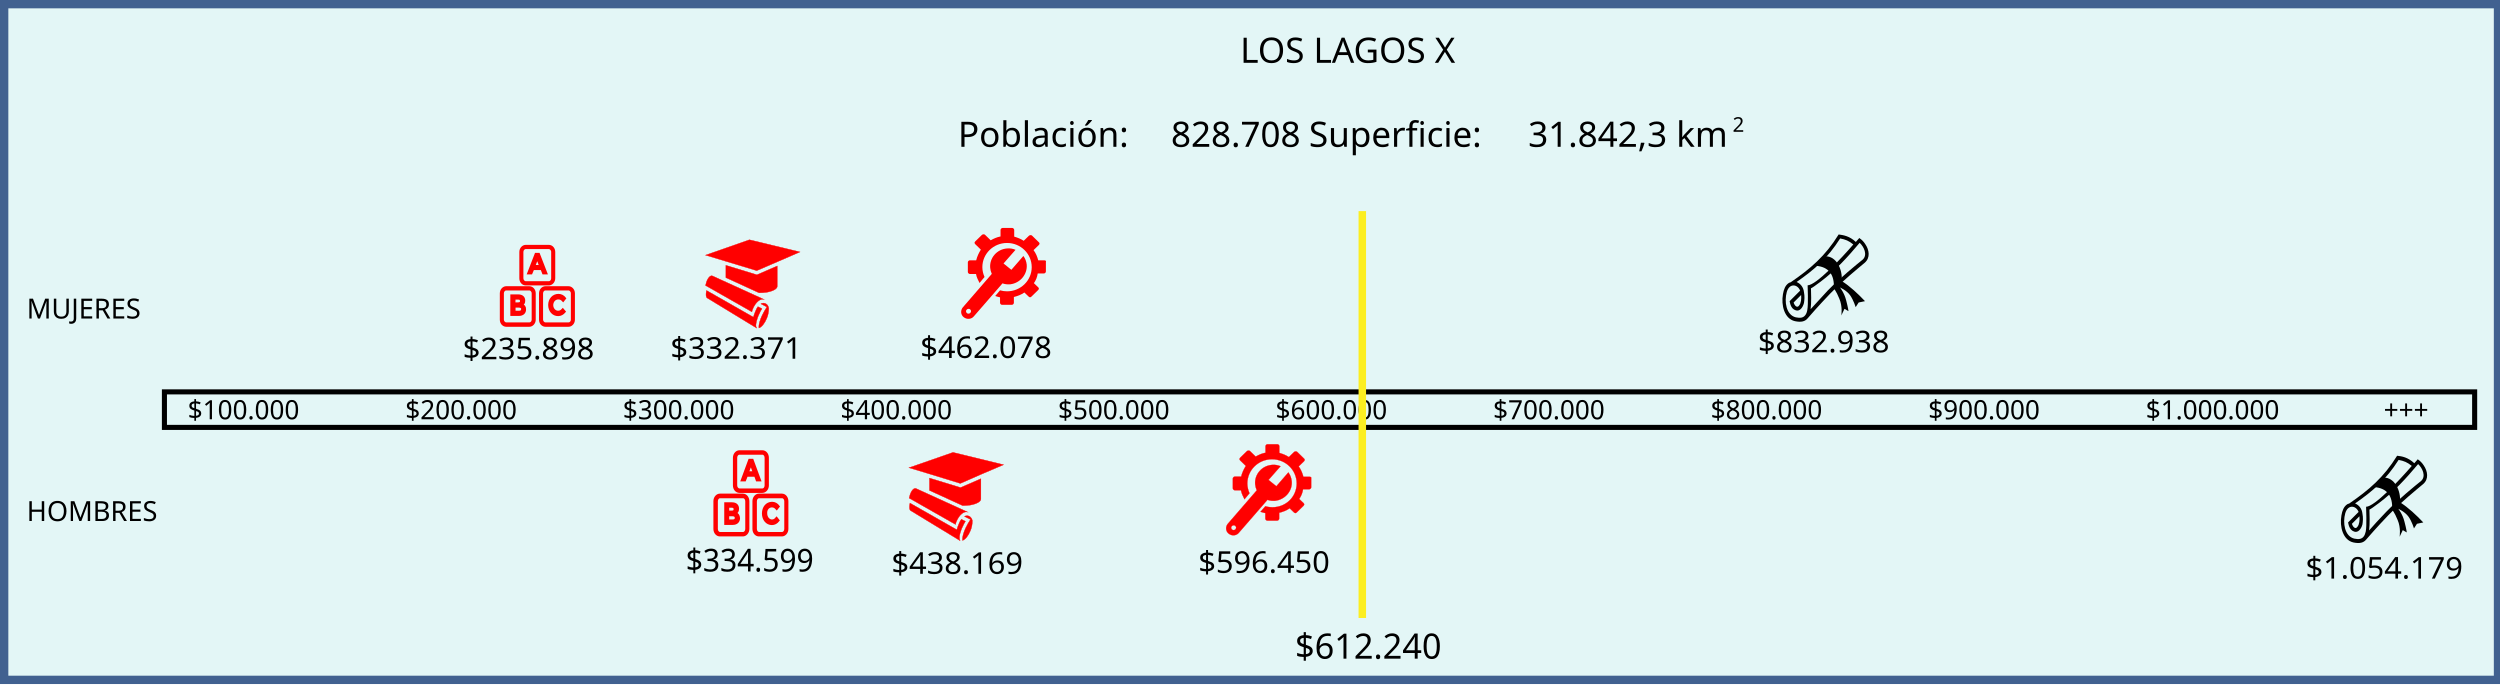
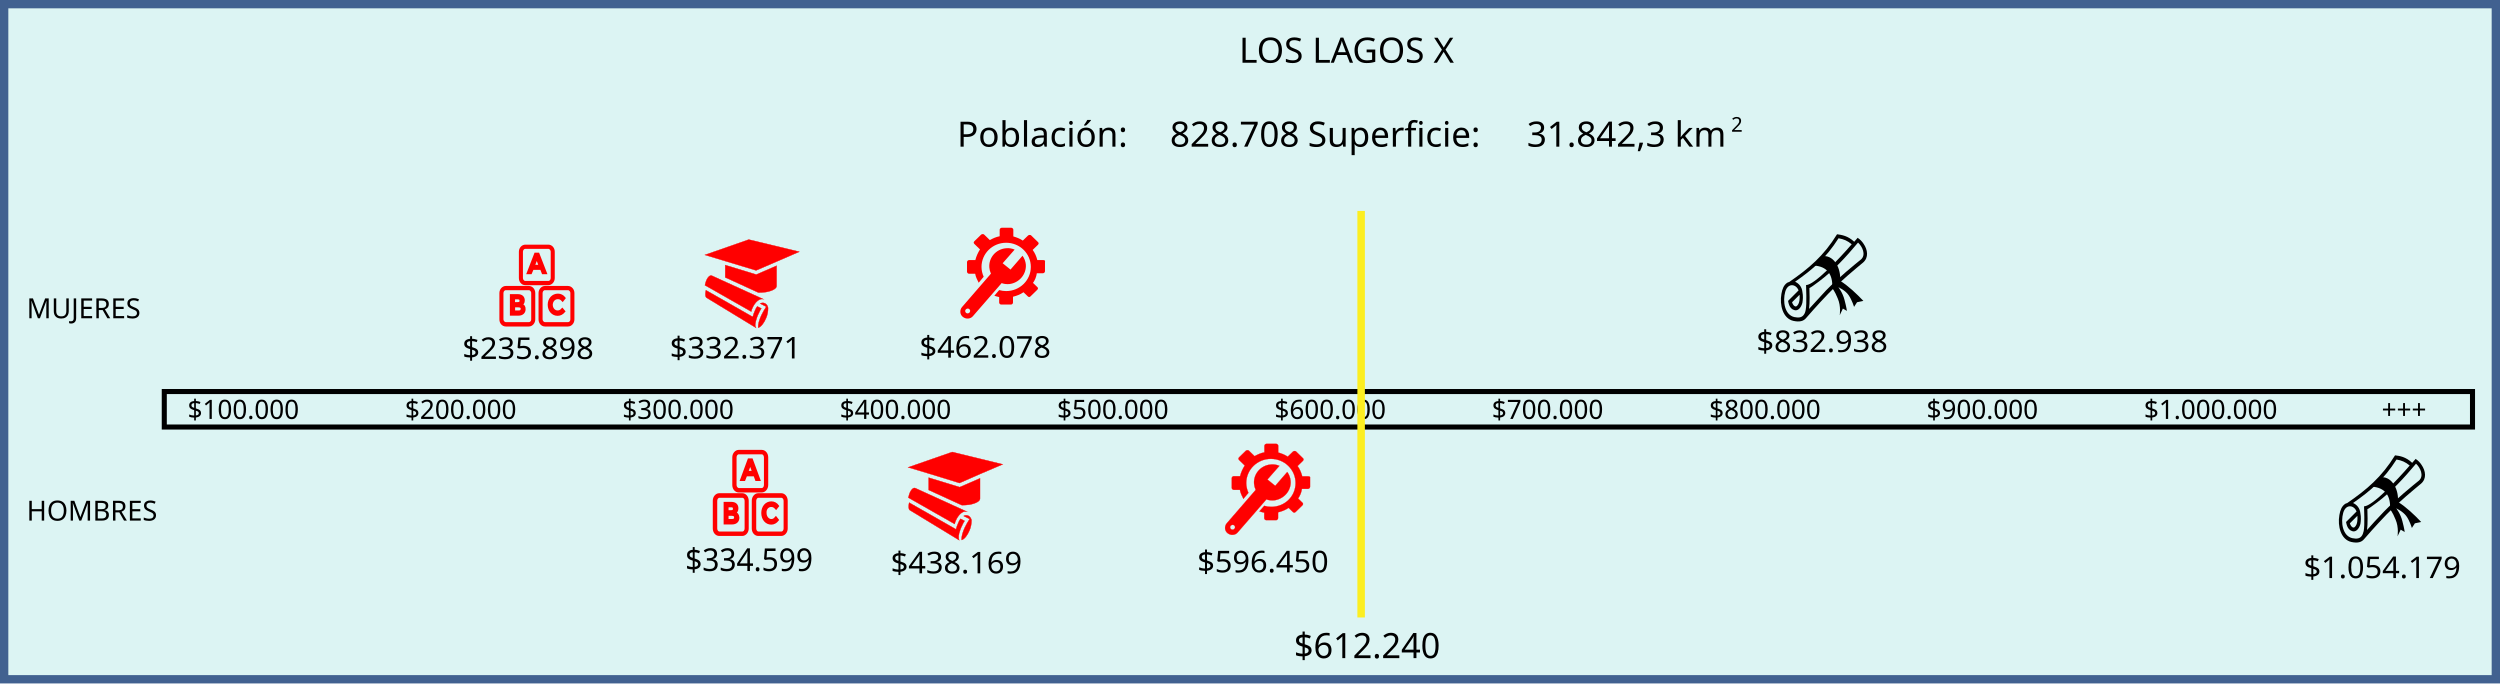
- <svg xmlns="http://www.w3.org/2000/svg" version="1.1" id="Capa_1" x="0px" y="0px" viewBox="0 0 1499.2 410.2" style="enable-background:new 0 0 1499.2 410.2;" xml:space="preserve">
+ <svg xmlns="http://www.w3.org/2000/svg" version="1.1" id="Capa_1" x="0px" y="0px" viewBox="0 0 1500.5 410.2" style="enable-background:new 0 0 1500.5 410.2;" xml:space="preserve">
  <style type="text/css">
- 	.st0{fill:#DCF4F3;fill-opacity:0.8;stroke:#416190;stroke-width:5;stroke-miterlimit:5.83;}
+ 	.st0{fill:#DCF4F3;stroke:#416190;stroke-width:5;stroke-miterlimit:5.83;}
	.st1{fill:none;stroke:#000000;stroke-width:3.04;stroke-miterlimit:10;}
	.st2{fill:none;}
	.st3{font-family:'Optima-Bold';}
	.st4{font-size:16px;}
	.st5{letter-spacing:27.6;}
	.st6{letter-spacing:9.2;}
	.st7{fill:#FF0000;}
	.st8{font-size:21px;}
	.st9{font-family:'Verdana-Bold';}
	.st10{font-family:'Optima-Regular';}
	.st11{font-size:12.243px;}
	.st12{fill:#FCEE21;}
	.st13{font-size:16.651px;}
	.st14{fill:#FF0000;stroke:#FF0000;stroke-width:1.366;stroke-miterlimit:10;}
	.st15{font-size:18.927px;}
	.st16{fill:#FF0000;stroke:#FF0000;stroke-width:1.334;stroke-miterlimit:10;}
	.st17{font-size:18px;}
	.st18{fill:#FF0000;stroke:#FF0000;stroke-width:0.217;stroke-miterlimit:10;}
	.st19{fill:#FF0000;stroke:#FF0000;stroke-width:0.141;stroke-miterlimit:10;}
	.st20{fill-rule:evenodd;clip-rule:evenodd;}
</style>
  <rect x="2.5" y="2.5" class="st0" width="1495.5" height="405.2" />
  <rect x="98.6" y="235" class="st1" width="1385.4" height="21.3" />
  <rect x="112.5" y="239.4" class="st2" width="1371.8" height="36.8" />
  <text transform="matrix(0.9794 0 0 1 112.5791 251.4374)" class="st3 st4">$100.000</text>
  <text transform="matrix(0.9794 0 0 1 177.9234 251.4374)" class="st3 st4 st5"> </text>
  <text transform="matrix(0.9794 0 0 1 210.4302 251.4374)" class="st3 st4 st5"> </text>
  <text transform="matrix(0.9794 0 0 1 243.0445 251.4374)" class="st3 st4">$200.000</text>
  <text transform="matrix(0.9794 0 0 1 308.3897 251.4374)" class="st3 st4 st5"> </text>
  <text transform="matrix(0.9794 0 0 1 340.8965 251.4374)" class="st3 st4 st5"> </text>
  <text transform="matrix(0.9794 0 0 1 373.5108 251.4374)" class="st3 st4">$300.000</text>
  <text transform="matrix(0.9794 0 0 1 438.8565 251.4374)" class="st3 st4 st5"> </text>
  <text transform="matrix(0.9794 0 0 1 471.3623 251.4374)" class="st3 st4 st5"> </text>
  <text transform="matrix(0.9794 0 0 1 503.9766 251.4374)" class="st3 st4">$400.000</text>
  <text transform="matrix(0.9794 0 0 1 569.3223 251.4374)" class="st3 st4 st5"> </text>
  <text transform="matrix(0.9794 0 0 1 601.8281 251.4374)" class="st3 st4 st5"> </text>
  <text transform="matrix(0.9794 0 0 1 634.4521 251.4374)" class="st3 st4">$500.000</text>
  <text transform="matrix(0.9794 0 0 1 699.7979 251.4374)" class="st3 st4 st5"> </text>
  <text transform="matrix(0.9794 0 0 1 732.2939 251.4374)" class="st3 st4 st5"> </text>
  <text transform="matrix(0.9794 0 0 1 764.918 251.4374)" class="st3 st4">$600.000</text>
  <text transform="matrix(0.9794 0 0 1 830.2637 251.4374)" class="st3 st4 st5"> </text>
  <text transform="matrix(0.9794 0 0 1 862.7695 251.4374)" class="st3 st4 st5"> </text>
  <text transform="matrix(0.9794 0 0 1 895.3838 251.4374)" class="st3 st4">$700.000</text>
  <text transform="matrix(0.9794 0 0 1 960.7295 251.4374)" class="st3 st4 st5"> </text>
  <text transform="matrix(0.9794 0 0 1 993.2354 251.4374)" class="st3 st4 st5"> </text>
  <text transform="matrix(0.9794 0 0 1 1025.85 251.4374)" class="st3 st4">$800.000</text>
  <text transform="matrix(0.9794 0 0 1 1091.195 251.4374)" class="st3 st4 st5"> </text>
  <text transform="matrix(0.9794 0 0 1 1123.701 251.4374)" class="st3 st4 st5"> </text>
  <text transform="matrix(0.9794 0 0 1 1156.315 251.4374)" class="st3 st4">$900.000</text>
  <text transform="matrix(0.9794 0 0 1 1221.661 251.4374)" class="st3 st4 st5"> </text>
  <text transform="matrix(0.9794 0 0 1 1254.167 251.4374)" class="st3 st4 st5"> </text>
  <text transform="matrix(0.9794 0 0 1 1286.781 251.4374)" class="st3 st4">$1.000.000 </text>
  <text transform="matrix(0.9794 0 0 1 1369.551 251.4374)" class="st3 st4 st6"> </text>
  <text transform="matrix(0.9794 0 0 1 1384.633 251.4374)" class="st3 st4 st5"> </text>
  <text transform="matrix(0.9794 0 0 1 1417.247 251.4374)" class="st3 st4">   +++</text>
  <path class="st7" d="M626.3,156.1h-3.7c-0.6-2.3-1.4-4.2-2.8-6.1l3.2-3.1c0.2-0.2,0.4-0.6,0.4-0.8c0-0.4-0.2-0.6-0.4-0.8l-4.1-4  c-0.4-0.4-1.2-0.4-1.8,0l-3.2,3.1c-1.8-1.2-3.7-1.9-5.7-2.5v-4c0-0.6-0.6-1.2-1.2-1.2h-5.8c-0.6,0-1.2,0.6-1.2,1.2v3.9  c-2.2,0.4-4.1,1.3-5.9,2.3l-3.4-3.3c-0.4-0.4-1.2-0.4-1.8,0l-4.1,4c-0.2,0.2-0.4,0.6-0.4,0.8s0.2,0.6,0.4,0.8l3.4,3.3  c-1.2,1.9-2.2,4-2.8,6.4h-3.8c-0.6,0-1.2,0.6-1.2,1.2v5.8c0,0.6,0.6,1.2,1.2,1.2h3.7c0.3,2,1.3,3.7,2.1,5.4l3-3.6  c-0.8-1.8-1.3-3.8-1.3-5.9c0-8,6.6-14.5,14.8-14.5s14.8,6.5,14.8,14.5s-6.6,14.5-14.8,14.5c-1.4,0-2.9-0.2-4.2-0.6l-2.9,3.4  c0.9,0.3,1.9,0.6,2.9,0.8v3.3c0,0.6,0.6,1.2,1.2,1.2h5.9c0.6,0,1.2-0.6,1.2-1.2v-3.5c2.3-0.6,4.3-1.3,6.3-2.7l2.6,2.5  c0.2,0.2,0.6,0.4,0.8,0.4s0.6-0.2,0.8-0.4l4.1-4c0.2-0.2,0.4-0.6,0.4-0.8c0-0.4-0.2-0.6-0.4-0.8l-2.6-2.5c1.2-1.7,2-3.6,2.3-5.8h3.7  c0.6,0,1.2-0.6,1.2-1.2V157C627.5,156.7,627.1,156.1,626.3,156.1z" />
  <path class="st7" d="M615.7,158.7c-0.2-1.8-0.8-3.6-2-5.2l-7.2,8.3l-4.7-3.8l7.2-8.2c-1.7-0.7-3.4-1-5.2-0.8  c-6,0.5-10.5,5.7-10,11.6c0.1,1.2,0.4,2.4,0.9,3.5l0.1,0.1l-17.4,20.1c-0.7,0.8-1.1,2-1,3.1s0.6,2.1,1.5,2.8s2,1.1,3.2,1  c1.1-0.1,2.2-0.6,2.9-1.5l17.2-19.8l0.2,0.1c1.4,0.5,2.9,0.6,4.4,0.5C611.7,169.8,616.2,164.6,615.7,158.7z M580.9,188.1  c-0.9,0.1-1.5-0.6-1.6-1.3c-0.1-0.8,0.6-1.5,1.4-1.6c0.9-0.1,1.5,0.6,1.6,1.3C582.3,187.3,581.8,188,580.9,188.1z" />
  <rect x="776.6" y="379.2" class="st2" width="92" height="32.3" />
  <text transform="matrix(0.9794 0 0 1 776.5967 395.0038)" class="st3 st8">$612.240</text>
  <rect x="589.6" y="21.9" class="st2" width="439.9" height="108.7" />
  <text transform="matrix(1 0 0 1 743.7232 37.6472)" class="st9 st8">LOS LAGOS X</text>
  <text transform="matrix(1 0 0 1 574.481 88.0471)" class="st9 st8">Población: </text>
  <text transform="matrix(1 0 0 1 702.2114 88.0471)" class="st10 st8">828.708 </text>
  <text transform="matrix(1 0 0 1 784.9419 88.0471)" class="st9 st8">Superficie: </text>
  <text transform="matrix(1 0 0 1 916.4287 88.0471)" class="st10 st8">31.842,3 km</text>
  <text transform="matrix(1 0 0 1 1038.989 79.0545)" class="st10 st11">2</text>
  <rect x="814.7" y="126.6" class="st12" width="4.5" height="244" />
  <rect x="16" y="179.1" class="st2" width="105.4" height="23.7" />
  <text transform="matrix(0.9794 0 0 1 16.0293 191.0087)" class="st9 st13">MUJERES</text>
  <rect x="16" y="300.5" class="st2" width="96.2" height="26" />
  <text transform="matrix(0.9794 0 0 1 16.0293 312.453)" class="st9 st13">HOMBRES</text>
  <rect x="215.1" y="63.3" class="st2" width="80.5" height="23.3" />
  <g>
    <g>
      <path class="st14" d="M445.5,296.7h-13.8c-1.7,0-3.2,1.7-3.2,3.8v16.7c0,2.1,1.4,3.8,3.2,3.8h13.8c1.7,0,3.2-1.7,3.2-3.8v-16.6    C448.7,298.4,447.3,296.7,445.5,296.7z M447.6,317.2c0,1.4-0.9,2.5-2,2.5h-13.8c-1.1,0-2-1.1-2-2.5v-16.6c0-1.4,0.9-2.5,2-2.5    h13.8c1.1,0,2,1.1,2,2.5V317.2L447.6,317.2z" />
      <path class="st14" d="M441,307.7c1-0.5,1.5-1.2,1.5-2.6c0-1.8-1-3.2-3.6-3.2H435v12.2h4.4c2.6,0,3.7-1.6,3.7-3.4    C443,309.1,442.2,308.1,441,307.7z M436.6,303.8h2.2c1.1,0,1.8,0.3,1.8,1.6c0,1-0.6,1.5-1.8,1.5h-2.2V303.8L436.6,303.8z     M439.3,312.2h-2.7v-3.3h2.5c1.4,0,2.2,0.5,2.2,1.6C441.3,311.8,440.5,312.2,439.3,312.2z" />
      <path class="st14" d="M457.2,294.9c1.7,0,3.2-1.7,3.2-3.8v-16.6c0-2.1-1.4-3.8-3.2-3.8h-13.8c-1.7,0-3.2,1.7-3.2,3.8v16.6    c0,2.1,1.4,3.8,3.2,3.8H457.2L457.2,294.9z M441.4,291.1v-16.6c0-1.4,0.9-2.5,2-2.5h13.8c1.1,0,2,1.1,2,2.5v16.6    c0,1.4-0.9,2.5-2,2.5h-13.8C442.3,293.5,441.4,292.4,441.4,291.1z" />
      <path class="st14" d="M447.8,285.2h5.1l1,2.8h1.8l-4.5-12.2h-1.8l-4.5,12.2h1.8L447.8,285.2z M450.3,278.3l1.8,5h-3.7L450.3,278.3    z" />
      <path class="st14" d="M468.9,296.7h-13.8c-1.7,0-3.2,1.7-3.2,3.8v16.7c0,2.1,1.4,3.8,3.2,3.8h13.8c1.7,0,3.2-1.7,3.2-3.8v-16.6    C472.1,298.4,470.7,296.7,468.9,296.7z M471,317.2c0,1.4-0.9,2.5-2,2.5h-13.8c-1.1,0-2-1.1-2-2.5v-16.6c0-1.4,0.9-2.5,2-2.5H469    c1.1,0,2,1.1,2,2.5V317.2L471,317.2z" />
      <path class="st14" d="M462.9,303.6c1.2,0,2,0.5,2.9,1.5l1.1-1.4c-1-1.4-2.4-2.1-3.9-2.1c-3.2,0-5.4,2.7-5.4,6.3    c0,3.7,2.3,6.3,5.3,6.3c1.5,0,2.8-0.7,3.9-2.1l-1.1-1.4c-1,1.2-1.8,1.5-2.8,1.5c-1.8,0-3.5-1.8-3.5-4.3    C459.2,305.3,460.9,303.6,462.9,303.6z" />
    </g>
    <rect x="411.2" y="328.5" class="st2" width="84.1" height="25.4" />
    <text transform="matrix(0.9484 0 0 1 411.252 342.7021)" class="st3 st15">$334.599</text>
  </g>
  <g>
    <g>
      <path class="st16" d="M317.4,172.3h-13.8c-1.7,0-3.2,1.6-3.2,3.6v15.8c0,2,1.4,3.6,3.2,3.6h13.8c1.7,0,3.2-1.6,3.2-3.6v-15.8    C320.6,173.9,319.2,172.3,317.4,172.3z M319.5,191.7c0,1.3-0.9,2.3-2.1,2.3h-13.8c-1.1,0-2.1-1.1-2.1-2.3v-15.8    c0-1.3,0.9-2.4,2.1-2.4h13.8c1.1,0,2.1,1.1,2.1,2.4V191.7L319.5,191.7z" />
      <path class="st16" d="M312.8,182.8c1-0.5,1.5-1.1,1.5-2.5c0-1.7-1-3.1-3.6-3.1h-4v11.6h4.4c2.6,0,3.7-1.5,3.7-3.2    C314.9,184.1,314.1,183.1,312.8,182.8z M308.5,179h2.2c1.1,0,1.8,0.3,1.8,1.6c0,1-0.6,1.4-1.9,1.4h-2.2L308.5,179L308.5,179z     M311.2,187h-2.7v-3.2h2.5c1.4,0,2.2,0.5,2.2,1.5C313.1,186.7,312.4,187,311.2,187z" />
      <path class="st16" d="M329.1,170.5c1.7,0,3.2-1.6,3.2-3.6v-15.8c0-2-1.4-3.6-3.2-3.6h-13.8c-1.7,0-3.2,1.6-3.2,3.6v15.8    c0,2,1.4,3.6,3.2,3.6H329.1L329.1,170.5z M313.2,166.9v-15.8c0-1.3,0.9-2.4,2.1-2.4h13.8c1.1,0,2.1,1.1,2.1,2.4v15.8    c0,1.3-0.9,2.4-2.1,2.4h-13.8C314.2,169.3,313.2,168.2,313.2,166.9z" />
      <path class="st16" d="M319.7,161.3h5.1l1,2.6h1.8l-4.5-11.6h-1.8l-4.5,11.6h1.8L319.7,161.3z M322.2,154.8l1.8,4.8h-3.7    L322.2,154.8z" />
      <path class="st16" d="M340.9,172.3h-13.8c-1.7,0-3.2,1.6-3.2,3.6v15.8c0,2,1.4,3.6,3.2,3.6h13.8c1.7,0,3.2-1.6,3.2-3.6v-15.8    C344.1,173.9,342.6,172.3,340.9,172.3z M343,191.7c0,1.3-0.9,2.3-2.1,2.3h-13.8c-1.1,0-2.1-1.1-2.1-2.3v-15.8    c0-1.3,0.9-2.4,2.1-2.4h13.8c1.1,0,2.1,1.1,2.1,2.4V191.7L343,191.7z" />
      <path class="st16" d="M334.8,178.9c1.2,0,2,0.4,2.9,1.4l1.1-1.4c-1-1.3-2.4-2-3.9-2c-3.2,0-5.5,2.6-5.5,6c0,3.5,2.3,6,5.3,6    c1.5,0,2.8-0.7,3.9-2l-1.1-1.3c-1,1.1-1.8,1.4-2.9,1.4c-1.8,0-3.5-1.7-3.5-4.1C331.2,180.5,332.8,178.9,334.8,178.9z" />
    </g>
    <rect x="277.5" y="201.9" class="st2" width="93.1" height="18.8" />
    <text transform="matrix(1.0255 0 0 1 277.5 215.4482)" class="st3 st17">$235.898</text>
  </g>
  <g>
    <path class="st18" d="M581.6,309.8c-0.6-0.4-1.3-0.6-2.1-0.5c-0.4,0-0.8,0.2-1.1,0.4l3.6,1.8c-1.1,1.6-2,3.3-2.9,5.1   c-0.6,1.2-1.1,2.6-1.5,4c-0.3,1.1-0.5,2.3-0.4,3.5c1.7-0.5,3.5-2.9,4.7-5.8c0.8-1.8,1.2-3.9,1.2-6.1   C582.9,311.2,582.3,310.3,581.6,309.8z" />
    <path class="st18" d="M557.4,286.7v7.4l19.9,9.1l0,0c1.5,0,3-0.1,4.5-0.3c3.9-0.7,6.4-2.1,6.4-3.6v-12.2l-12.2,5.3L557.4,286.7z" />
    <polygon class="st18" points="571.5,271.3 545.1,280.5 557.4,284.2 575.9,289.9 588.2,284.5 601.8,278.7  " />
    <path class="st18" d="M575.4,321.5c0-0.2,0-0.3,0.1-0.5s0.1-0.4,0.1-0.6v-0.1c0.5-1.7,1-3.3,1.8-4.8c0.4-1,0.9-1.9,1.5-2.8v-0.1   l-2.4-1.2c-0.6,0.8-1,1.6-1.4,2.6c-0.5,1.2-1,2.4-1.3,3.7l-28.1-16l-0.2,1c-0.2,1.5-0.2,3,0.6,3.5l29.6,18   C575.4,323.6,575.3,322.7,575.4,321.5z" />
    <path class="st18" d="M573.5,312.8c1.7-4.1,4.6-6.5,6.9-5.7h-0.1L549.4,293c-1.2-0.6-2.8,1-3.7,3.8c-0.2,0.6-0.4,1.3-0.5,1.9   l27.8,15.8C573.1,313.9,573.3,313.3,573.5,312.8z" />
    <rect x="534.5" y="330.6" class="st2" width="100" height="21" />
    <text transform="matrix(1.0255 0 0 1 534.5908 344.1122)" class="st3 st17">$438.169</text>
  </g>
  <rect x="551.8" y="201.1" class="st2" width="103.7" height="22.3" />
  <text transform="matrix(1.0255 0 0 1 551.8779 214.6659)" class="st3 st17">$462.078</text>
  <g>
    <path class="st19" d="M785.3,285.9h-3.7c-0.6-2.3-1.4-4.2-2.8-6.2l3.2-3.1c0.2-0.2,0.4-0.6,0.4-0.8c0-0.4-0.2-0.6-0.4-0.8l-4.1-4   c-0.4-0.4-1.2-0.4-1.8,0l-3.2,3.1c-1.8-1.2-3.7-1.9-5.7-2.5v-4c0-0.6-0.6-1.2-1.2-1.2h-5.9c-0.6,0-1.2,0.6-1.2,1.2v3.9   c-2.2,0.4-4.1,1.3-5.9,2.3l-3.4-3.3c-0.4-0.4-1.2-0.4-1.8,0l-4.1,4c-0.2,0.2-0.4,0.6-0.4,0.8c0,0.2,0.2,0.6,0.4,0.8l3.4,3.3   c-1.2,1.9-2.2,4-2.8,6.4h-3.8c-0.6,0-1.2,0.6-1.2,1.2v5.8c0,0.6,0.6,1.2,1.2,1.2h3.7c0.3,2,1.3,3.7,2.1,5.4l3-3.6   c-0.8-1.8-1.3-3.8-1.3-5.9c0-8,6.6-14.5,14.8-14.5s14.8,6.5,14.8,14.5s-6.4,14.3-14.6,14.3c-1.4,0-2.9-0.2-4.2-0.6l-2.9,3.3   c0.9,0.3,1.9,0.6,2.9,0.8v3.3c0,0.6,0.6,1.2,1.2,1.2h5.9c0.6,0,1.2-0.6,1.2-1.2v-3.5c2.3-0.6,4.3-1.3,6.3-2.7l2.6,2.5   c0.2,0.2,0.6,0.4,0.8,0.4s0.6-0.2,0.8-0.4l4.1-4c0.2-0.2,0.4-0.6,0.4-0.8c0-0.4-0.2-0.6-0.4-0.8l-2.6-2.5c1.2-1.7,2-3.6,2.3-5.8   h3.7c0.6,0,1.2-0.6,1.2-1.2v-5.8C786.5,286.5,786.1,285.9,785.3,285.9z" />
    <path class="st19" d="M774.6,288.5c-0.2-1.8-0.8-3.6-2-5.2l-7.2,8.3l-4.7-3.8l7.2-8.2c-1.7-0.7-3.4-1-5.2-0.8   c-6,0.5-10.5,5.7-10,11.6c0.1,1.2,0.4,2.3,0.9,3.5l0.1,0.1l-17.4,20.1c-0.7,0.8-1.1,2-1,3.1s0.6,2.1,1.5,2.8s2,1.1,3.2,1   c1.1-0.1,2.2-0.6,2.9-1.5l17.2-19.8l0.2,0.1c1.4,0.5,2.9,0.6,4.4,0.5C770.6,299.6,775.2,294.4,774.6,288.5z M739.9,317.9   c-0.9,0.1-1.5-0.6-1.6-1.3c-0.1-0.8,0.6-1.5,1.4-1.6c0.9-0.1,1.5,0.6,1.6,1.3C741.3,317.1,740.7,317.9,739.9,317.9z" />
    <rect x="718.5" y="330" class="st2" width="86.8" height="19.6" />
    <text transform="matrix(1.0255 0 0 1 718.5908 343.4989)" class="st3 st17">$596.450</text>
  </g>
  <g>
    <g>
      <path d="M1115,142.7c-0.5,0.6-1.2,1.4-2.1,2.4c-3.8-3.6-7.5-4.1-10.3-4.5c-8,13-17,20.6-28.8,28.7c-0.3,0-0.7,0.2-1.1,0.4    c-2.1,1.4-3,3.8-3.5,6.7c-1.2,6.7,0.9,14.8,7.2,16.2c3.7,0.8,6.1,0.2,7.7-1.8c1.2-1.4,6.5-7.5,13.3-14.6    c7.7-7.9,17-15.4,20.8-18.6c3.5-3,2.8-7.7,0.3-11.3c-0.9-1.4-2.1-2.6-3.3-3.4L1115,142.7z M1085.8,185.4    c0.5-3.6,0.3-10.3,0.2-12.5c0.9-0.4,2.6-1.6,5.8-4c8.9-6.7,16.1-14.6,23.4-23.3c2.6,2.4,4.9,7.3,1.8,10.1    c-3.7,3-13.5,10.9-21,18.6C1092,178.6,1088.3,182.6,1085.8,185.4z M1082.5,189.1c-1.1,1.4-2.8,1.8-5.6,1.2    c-5.8-1.4-7-9.5-5.4-15.2c1.6-5.5,6.5-4.7,8-0.8l-6.3,6.3c0.2,0.6,0.5,4.6,3.7,5.5c2.3,0.8,4.2-1.6,4.9-4.4c0.3-1.8,0.5-4,0-6.5    c-0.3-3-2.1-5.1-4.4-6.1c11-7.7,18.5-14.2,26.1-26.1c3.2,0.6,5.2,1.4,7.9,3.6c-7.3,8.5-22.4,24.5-27.4,24.5    c0,1.2,0.5,11.3-0.2,14.8C1083.6,187.1,1083.2,188.3,1082.5,189.1z M1080.1,176.9c0.2,2.2,0,4.9-1.2,6.3c-1.2,1.8-2.8,0-3.3-1.8    L1080.1,176.9z" />
      <path class="st20" d="M1112.8,184.2c0,0-1.2-4.1-3.3-7.1s-6.1-4.7-6.1-4.7s2.6,3.2,3.7,7.7c1.2,4.5,1.4,6.5,1.4,6.5l-2.4-1.4    l-1.9,4c0,0,0.9-5.3-1.2-10.1c-1.9-4.7-3.3-6.1-3.3-6.1c0.5-8.5-3.2-13-10.7-13.6l5.6-5.7c6.6-0.2,10.5,7.9,9.8,14.8    c5.1,3.2,9.8,7.7,14,12.1l-3.8,0.8L1112.8,184.2z" />
    </g>
    <rect x="1054.2" y="197.7" class="st2" width="92.4" height="17.8" />
    <text transform="matrix(1.0255 0 0 1 1054.216 211.2665)" class="st3 st17">$832.938</text>
  </g>
  <g>
    <g>
      <path d="M1449.9,275.4c-0.5,0.6-1.2,1.4-2.1,2.4c-3.8-3.6-7.5-4.2-10.3-4.5c-8,13-17,20.6-28.8,28.7c-0.3,0-0.7,0.2-1.1,0.4    c-2.1,1.4-3,3.8-3.5,6.7c-1.2,6.7,0.9,14.8,7.2,16.2c3.7,0.8,6.1,0.2,7.7-1.8c1.2-1.4,6.5-7.5,13.3-14.6    c7.7-7.9,17-15.4,20.8-18.6c3.5-3,2.8-7.7,0.3-11.3c-0.9-1.4-2.1-2.6-3.3-3.4L1449.9,275.4z M1420.7,318.1    c0.5-3.6,0.3-10.3,0.2-12.5c0.9-0.4,2.6-1.6,5.8-4c8.9-6.7,16.1-14.6,23.4-23.3c2.6,2.4,4.9,7.3,1.8,10.1    c-3.7,3-13.5,10.9-21,18.6C1426.8,311.3,1423.1,315.3,1420.7,318.1z M1417.4,321.8c-1.1,1.4-2.8,1.8-5.6,1.2    c-5.8-1.4-7-9.5-5.4-15.2c1.6-5.5,6.5-4.7,8-0.8l-6.3,6.3c0.2,0.6,0.5,4.5,3.7,5.5c2.3,0.8,4.2-1.6,4.9-4.3c0.3-1.8,0.5-4,0-6.5    c-0.3-3-2.1-5.1-4.4-6.1c11-7.7,18.5-14.2,26.1-26.1c3.2,0.6,5.2,1.4,7.9,3.6c-7.3,8.5-22.4,24.5-27.4,24.5    c0,1.2,0.5,11.3-0.2,14.8C1418.4,319.8,1418.1,321,1417.4,321.8z M1414.9,309.6c0.2,2.2,0,4.9-1.2,6.3c-1.2,1.8-2.8,0-3.3-1.8    L1414.9,309.6z" />
      <path class="st20" d="M1447.6,316.9c0,0-1.2-4.2-3.3-7.1s-6.1-4.7-6.1-4.7s2.6,3.2,3.7,7.7c1.2,4.5,1.4,6.5,1.4,6.5l-2.4-1.4    l-1.9,4c0,0,0.9-5.3-1.2-10.1c-1.9-4.7-3.3-6.1-3.3-6.1c0.5-8.5-3.2-13-10.7-13.6l5.6-5.7c6.6-0.2,10.5,7.9,9.8,14.8    c5.1,3.2,9.8,7.7,14,12.1l-3.8,0.8L1447.6,316.9z" />
    </g>
    <rect x="1382.5" y="333.4" class="st2" width="109" height="19.1" />
    <text transform="matrix(1.0255 0 0 1 1382.591 346.9735)" class="st3 st17">$1.054.179</text>
  </g>
  <g>
    <rect x="402" y="201.6" class="st2" width="99.6" height="21.9" />
    <text transform="matrix(1.0255 0 0 1 402.0284 215.1308)" class="st3 st17">$332.371</text>
    <path class="st18" d="M459.5,182.3c-0.6-0.4-1.3-0.6-2.1-0.5c-0.4,0-0.8,0.2-1.1,0.4l3.6,1.9c-1.1,1.6-2,3.3-2.9,5.1   c-0.6,1.2-1.1,2.6-1.5,4c-0.3,1.1-0.5,2.3-0.4,3.5c1.7-0.5,3.5-2.9,4.7-5.8c0.8-1.8,1.2-3.9,1.2-6.1   C460.8,183.7,460.3,182.8,459.5,182.3z" />
    <path class="st18" d="M435.3,159.1v7.4l19.9,9.1l0,0c1.5,0,3-0.1,4.5-0.3c3.9-0.7,6.4-2.1,6.4-3.6v-12.2l-12.2,5.3L435.3,159.1z" />
    <polygon class="st18" points="449.4,143.8 423.1,153 435.3,156.7 453.8,162.3 466.1,157 479.7,151.1  " />
    <path class="st18" d="M453.4,194c0-0.2,0-0.3,0.1-0.5s0.1-0.4,0.1-0.6v-0.1c0.5-1.7,1-3.3,1.8-4.8c0.4-1,0.9-1.9,1.5-2.8v-0.1   l-2.4-1.2c-0.6,0.8-1,1.6-1.4,2.6c-0.5,1.2-1,2.4-1.3,3.7l-28.1-16l-0.2,1c-0.2,1.5-0.2,3,0.6,3.5l29.6,18   C453.3,196,453.2,195.2,453.4,194z" />
    <path class="st18" d="M451.4,185.3c1.7-4.1,4.6-6.5,6.9-5.7h-0.1l-30.9-14.1c-1.2-0.6-2.8,1-3.7,3.8c-0.2,0.6-0.4,1.3-0.5,1.9   l27.8,15.8C451,186.3,451.2,185.8,451.4,185.3z" />
  </g>
</svg>
